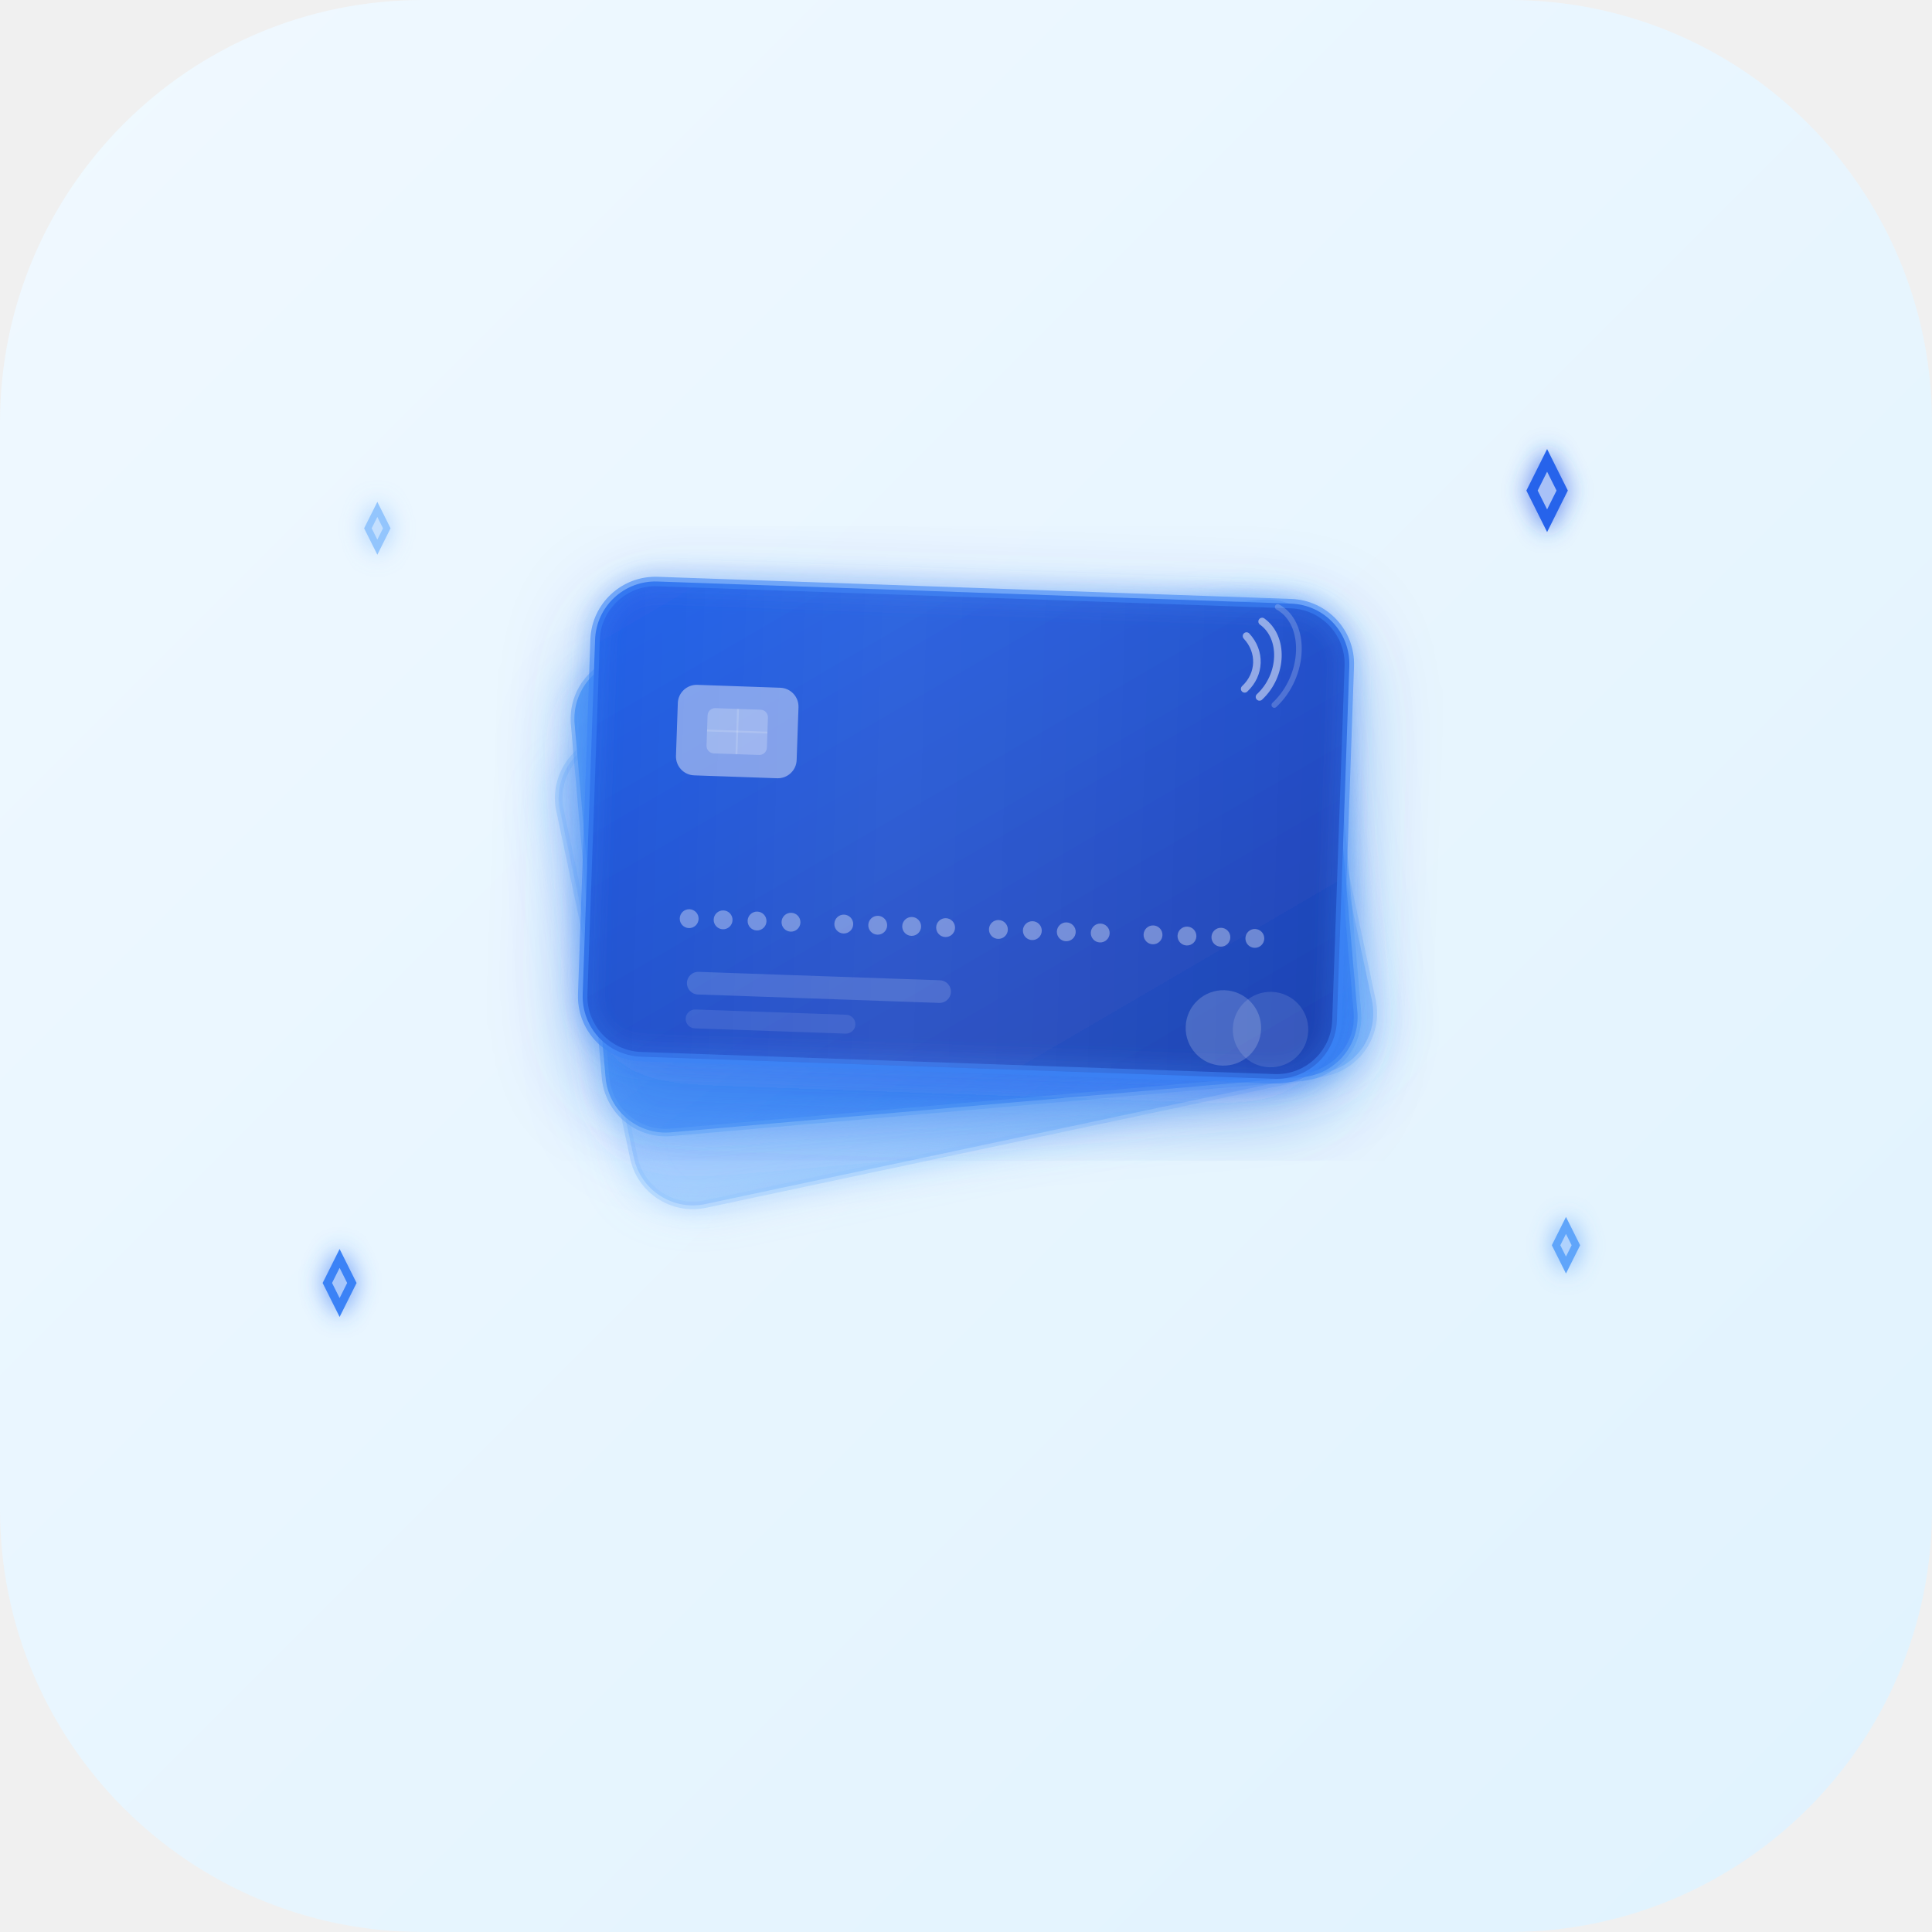
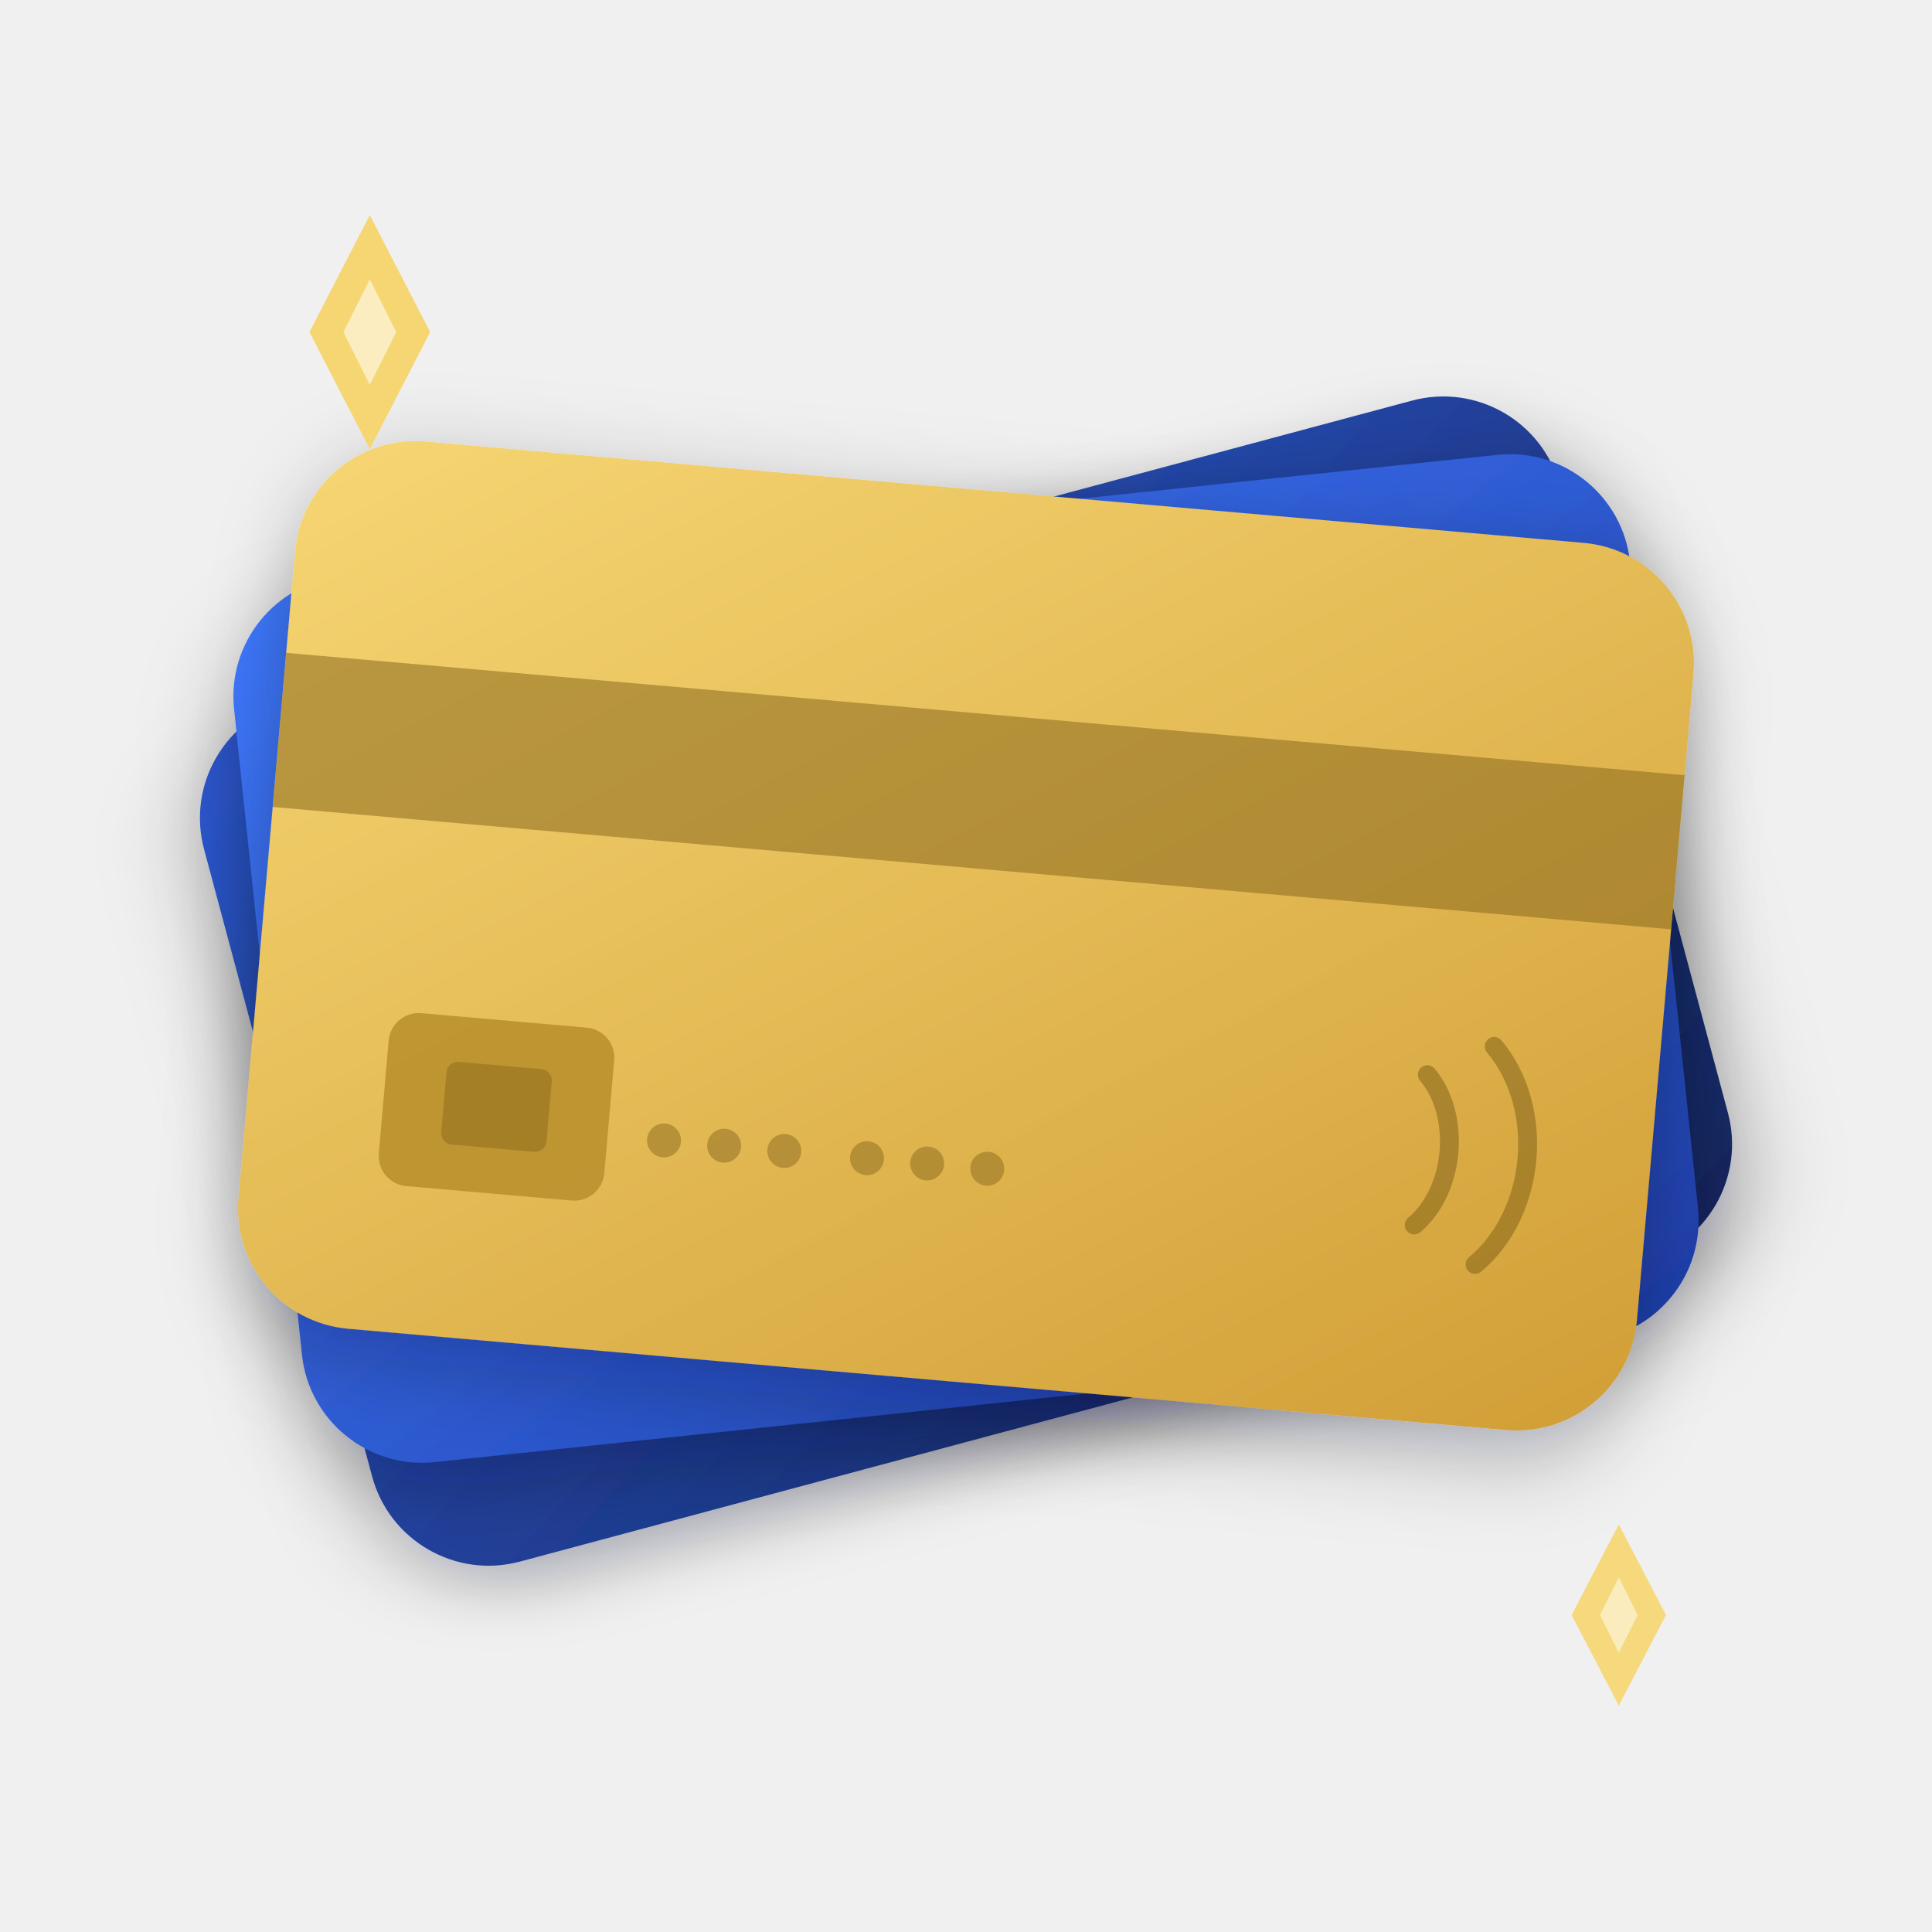
<svg xmlns="http://www.w3.org/2000/svg" width="1024" height="1024" viewBox="0 0 1024 1024">
  <defs>
-     <linearGradient id="bg" x1="0%" y1="0%" x2="100%" y2="100%">
-       <stop offset="0%" stop-color="#F0F9FF" />
-       <stop offset="100%" stop-color="#E0F2FE" />
+     <linearGradient id="ps-gold" x1="0%" y1="0%" x2="100%" y2="100%">
+       <stop offset="0%" stop-color="#F6D673" />
+       <stop offset="100%" stop-color="#D19E36" />
    </linearGradient>
-     <linearGradient id="c1" x1="0%" y1="0%" x2="100%" y2="100%">
-       <stop offset="0%" stop-color="#BFDBFE" />
-       <stop offset="100%" stop-color="#93C5FD" />
+     <linearGradient id="ps-blue1" x1="0%" y1="0%" x2="100%" y2="100%">
+       <stop offset="0%" stop-color="#3F79FF" />
+       <stop offset="100%" stop-color="#1E3EA8" />
    </linearGradient>
-     <linearGradient id="c2" x1="0%" y1="0%" x2="100%" y2="100%">
-       <stop offset="0%" stop-color="#60A5FA" />
-       <stop offset="100%" stop-color="#3B82F6" />
+     <linearGradient id="ps-blue2" x1="0%" y1="0%" x2="100%" y2="100%">
+       <stop offset="0%" stop-color="#2E5BD6" />
+       <stop offset="100%" stop-color="#14265F" />
    </linearGradient>
-     <linearGradient id="c3" x1="0%" y1="0%" x2="100%" y2="100%">
-       <stop offset="0%" stop-color="#2563EB" />
-       <stop offset="100%" stop-color="#1E40AF" />
-     </linearGradient>
-     <filter id="shadow1">
-       <feDropShadow dx="0" dy="6" stdDeviation="12" flood-color="#93C5FD" flood-opacity="0.3" />
+     <filter id="ps-shadow" x="-20%" y="-20%" width="140%" height="140%">
+       <feDropShadow dx="0" dy="14" stdDeviation="22" flood-color="#0B0F1A" flood-opacity="0.28" />
    </filter>
-     <filter id="shadow2">
-       <feDropShadow dx="0" dy="10" stdDeviation="18" flood-color="#3B82F6" flood-opacity="0.3" />
-     </filter>
-     <filter id="shadow3">
-       <feDropShadow dx="0" dy="14" stdDeviation="24" flood-color="#1D4ED8" flood-opacity="0.35" />
-     </filter>
-     <filter id="glow">
-       <feGaussianBlur stdDeviation="6" result="b" />
-       <feMerge>
-         <feMergeNode in="b" />
-         <feMergeNode in="SourceGraphic" />
-       </feMerge>
-     </filter>
-     <linearGradient id="shimmer" x1="0%" y1="0%" x2="100%" y2="0%">
-       <stop offset="0%" stop-color="white" stop-opacity="0" />
-       <stop offset="40%" stop-color="white" stop-opacity="0.2" />
-       <stop offset="60%" stop-color="white" stop-opacity="0.15" />
-       <stop offset="100%" stop-color="white" stop-opacity="0" />
-     </linearGradient>
  </defs>
-   <rect width="1024" height="1024" rx="224" fill="url(#bg)" />
-   <g transform="translate(512, 480) rotate(-12)">
-     <rect x="-200" y="-126" width="400" height="252" rx="32" fill="url(#c1)" filter="url(#shadow1)" />
-     <rect x="-200" y="-126" width="400" height="252" rx="32" fill="none" stroke="#93C5FD" stroke-width="4" opacity="0.5" filter="url(#glow)" />
+   <g transform="translate(512, 520) rotate(-15)" filter="url(#ps-shadow)">
+     <rect x="-372" y="-236" width="744" height="472" rx="64" fill="url(#ps-blue2)" />
  </g>
-   <g transform="translate(512, 460) rotate(-5)">
-     <rect x="-200" y="-126" width="400" height="252" rx="32" fill="url(#c2)" filter="url(#shadow2)" />
-     <rect x="-200" y="-126" width="400" height="252" rx="32" fill="none" stroke="#60A5FA" stroke-width="4" opacity="0.55" filter="url(#glow)" />
-     <rect x="-155" y="-72" width="56" height="40" rx="8" fill="white" opacity="0.3" />
+   <g transform="translate(512, 508) rotate(-6)" filter="url(#ps-shadow)">
+     <rect x="-372" y="-236" width="744" height="472" rx="64" fill="url(#ps-blue1)" />
+     <rect x="-300" y="-150" width="96" height="70" rx="14" fill="#FFFFFF" opacity="0.28" />
  </g>
-   <g transform="translate(512, 440) rotate(2)">
-     <rect x="-200" y="-126" width="400" height="252" rx="32" fill="url(#c3)" filter="url(#shadow3)" />
-     <rect x="-200" y="-126" width="400" height="252" rx="32" fill="none" stroke="#3B82F6" stroke-width="5" opacity="0.65" filter="url(#glow)" />
-     <rect x="-155" y="-72" width="64" height="48" rx="10" fill="white" opacity="0.42" />
-     <rect x="-139" y="-60" width="32" height="24" rx="4" fill="white" opacity="0.22" />
-     <line x1="-139" y1="-48" x2="-107" y2="-48" stroke="white" stroke-width="1" opacity="0.15" />
-     <line x1="-123" y1="-60" x2="-123" y2="-36" stroke="white" stroke-width="1" opacity="0.15" />
-     <g transform="translate(145, -80)" opacity="0.5">
-       <path d="M0,0 C8,-8 8,-20 0,-28" fill="none" stroke="white" stroke-width="4" stroke-linecap="round" />
-       <path d="M8,4 C20,-8 20,-28 8,-36" fill="none" stroke="white" stroke-width="4" stroke-linecap="round" />
-       <path d="M16,8 C32,-8 32,-36 16,-44" fill="none" stroke="white" stroke-width="3" stroke-linecap="round" opacity="0.4" />
+   <g transform="translate(512, 496) rotate(5)" filter="url(#ps-shadow)">
+     <rect x="-372" y="-236" width="744" height="472" rx="64" fill="url(#ps-gold)" />
+     <rect x="-372" y="-118" width="744" height="82" fill="#8A6A1E" opacity="0.55" />
+     <rect x="-300" y="66" width="120" height="92" rx="16" fill="#B98E2C" opacity="0.85" />
+     <rect x="-268" y="90" width="56" height="44" rx="6" fill="#8A6A1E" opacity="0.5" />
+     <g transform="translate(250, 92)" fill="none" stroke="#8A6A1E" stroke-opacity="0.6" stroke-width="10" stroke-linecap="round">
+       <path d="M0,-40 C20,-20 20,20 0,40" />
+       <path d="M34,-58 C64,-28 64,28 34,58" />
    </g>
-     <g fill="white" opacity="0.35">
-       <circle cx="-145" cy="52" r="5" />
-       <circle cx="-127" cy="52" r="5" />
-       <circle cx="-109" cy="52" r="5" />
-       <circle cx="-91" cy="52" r="5" />
-       <circle cx="-63" cy="52" r="5" />
-       <circle cx="-45" cy="52" r="5" />
-       <circle cx="-27" cy="52" r="5" />
-       <circle cx="-9" cy="52" r="5" />
-       <circle cx="19" cy="52" r="5" />
-       <circle cx="37" cy="52" r="5" />
-       <circle cx="55" cy="52" r="5" />
-       <circle cx="73" cy="52" r="5" />
-       <circle cx="101" cy="52" r="5" />
-       <circle cx="119" cy="52" r="5" />
-       <circle cx="137" cy="52" r="5" />
-       <circle cx="155" cy="52" r="5" />
+     <g fill="#8A6A1E" opacity="0.5">
+       <circle cx="-150" cy="122" r="9" />
+       <circle cx="-118" cy="122" r="9" />
+       <circle cx="-86" cy="122" r="9" />
+       <circle cx="-42" cy="122" r="9" />
+       <circle cx="-10" cy="122" r="9" />
+       <circle cx="22" cy="122" r="9" />
    </g>
-     <rect x="-145" y="80" width="140" height="12" rx="6" fill="white" opacity="0.15" />
-     <rect x="-145" y="100" width="90" height="10" rx="5" fill="white" opacity="0.1" />
-     <circle cx="140" cy="100" r="20" fill="white" opacity="0.18" />
-     <circle cx="165" cy="100" r="20" fill="white" opacity="0.12" />
-     <clipPath id="cardClip">
-       <rect x="-200" y="-126" width="400" height="252" rx="32" />
-     </clipPath>
-     <rect x="-200" y="-126" width="400" height="252" fill="url(#shimmer)" opacity="0.3" clip-path="url(#cardClip)" />
  </g>
-   <g filter="url(#glow)">
-     <g transform="translate(820, 260)">
-       <polygon points="0,-22 11,0 0,22 -11,0" fill="#2563EB" />
-       <polygon points="0,-10 5,0 0,10 -5,0" fill="white" opacity="0.6" />
+   <g>
+     <g transform="translate(196, 176)">
+       <polygon points="0,-62 32,0 0,62 -32,0" fill="#F6D673" />
+       <polygon points="0,-28 14,0 0,28 -14,0" fill="#FFFFFF" opacity="0.55" />
    </g>
-     <g transform="translate(180, 680)">
-       <polygon points="0,-18 9,0 0,18 -9,0" fill="#3B82F6" />
-       <polygon points="0,-8 4,0 0,8 -4,0" fill="white" opacity="0.55" />
-     </g>
-     <g transform="translate(830, 660)">
-       <polygon points="0,-15 7.5,0 0,15 -7.5,0" fill="#60A5FA" />
-       <polygon points="0,-6 3,0 0,6 -3,0" fill="white" opacity="0.5" />
-     </g>
-     <g transform="translate(200, 280)">
-       <polygon points="0,-14 7,0 0,14 -7,0" fill="#93C5FD" />
-       <polygon points="0,-6 3,0 0,6 -3,0" fill="white" opacity="0.45" />
+     <g transform="translate(858, 856)">
+       <polygon points="0,-48 25,0 0,48 -25,0" fill="#F6D673" opacity="0.92" />
+       <polygon points="0,-20 10,0 0,20 -10,0" fill="#FFFFFF" opacity="0.5" />
    </g>
  </g>
</svg>
